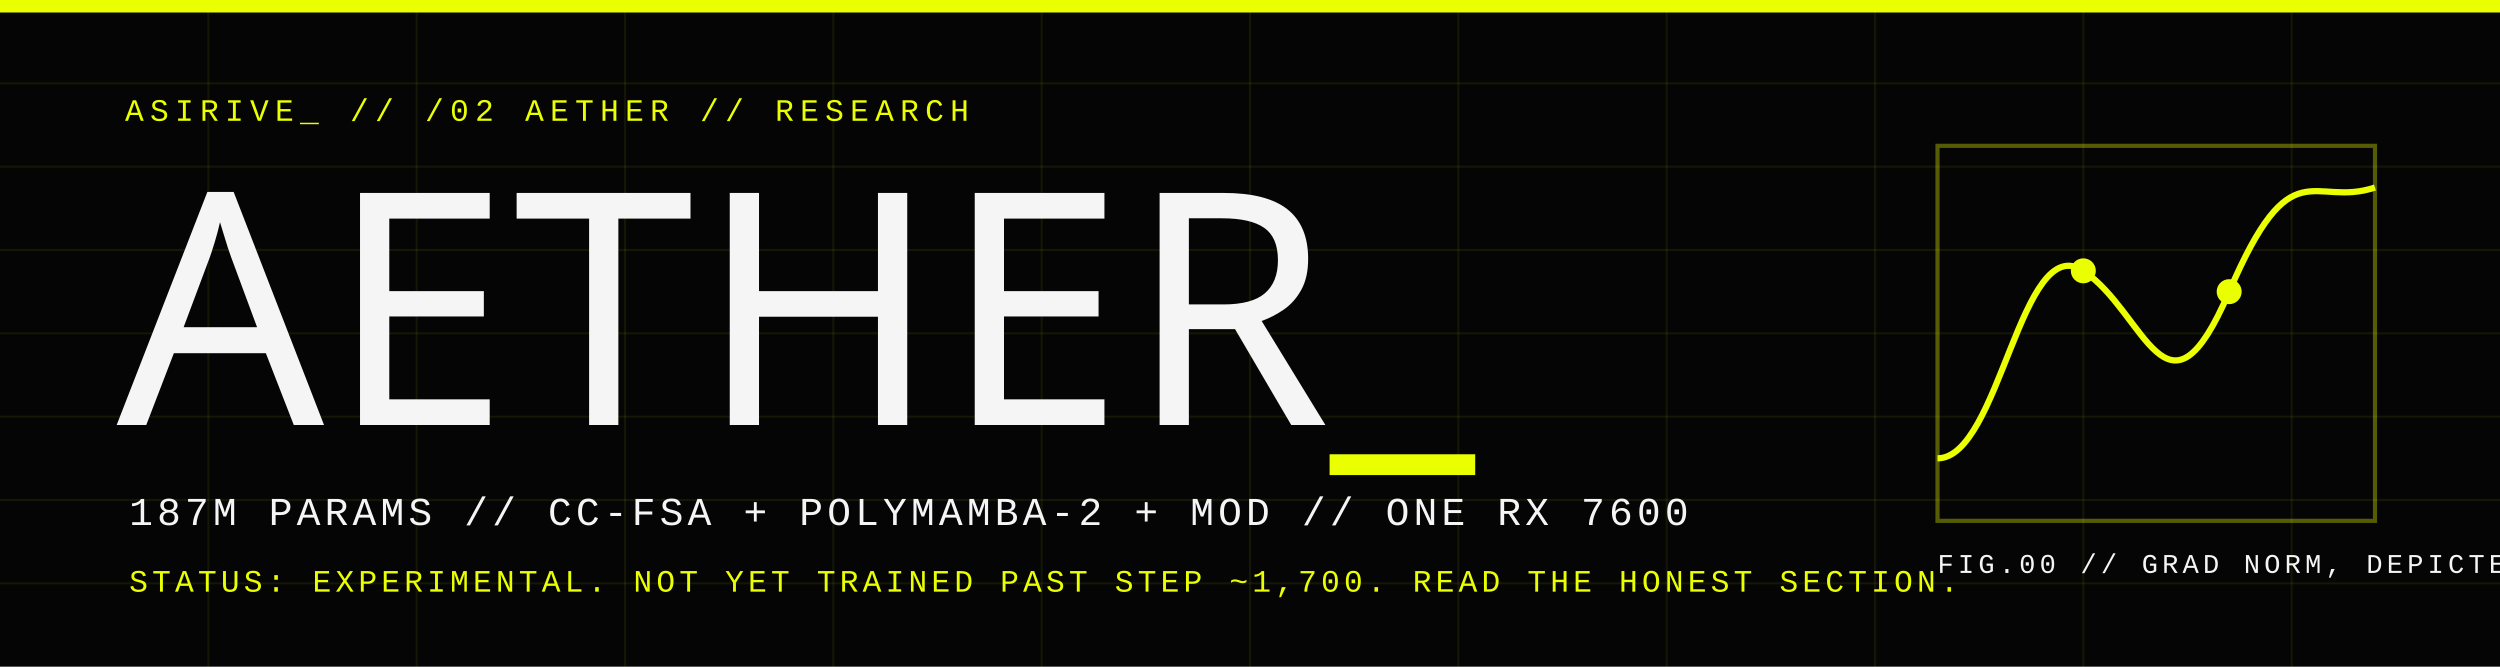
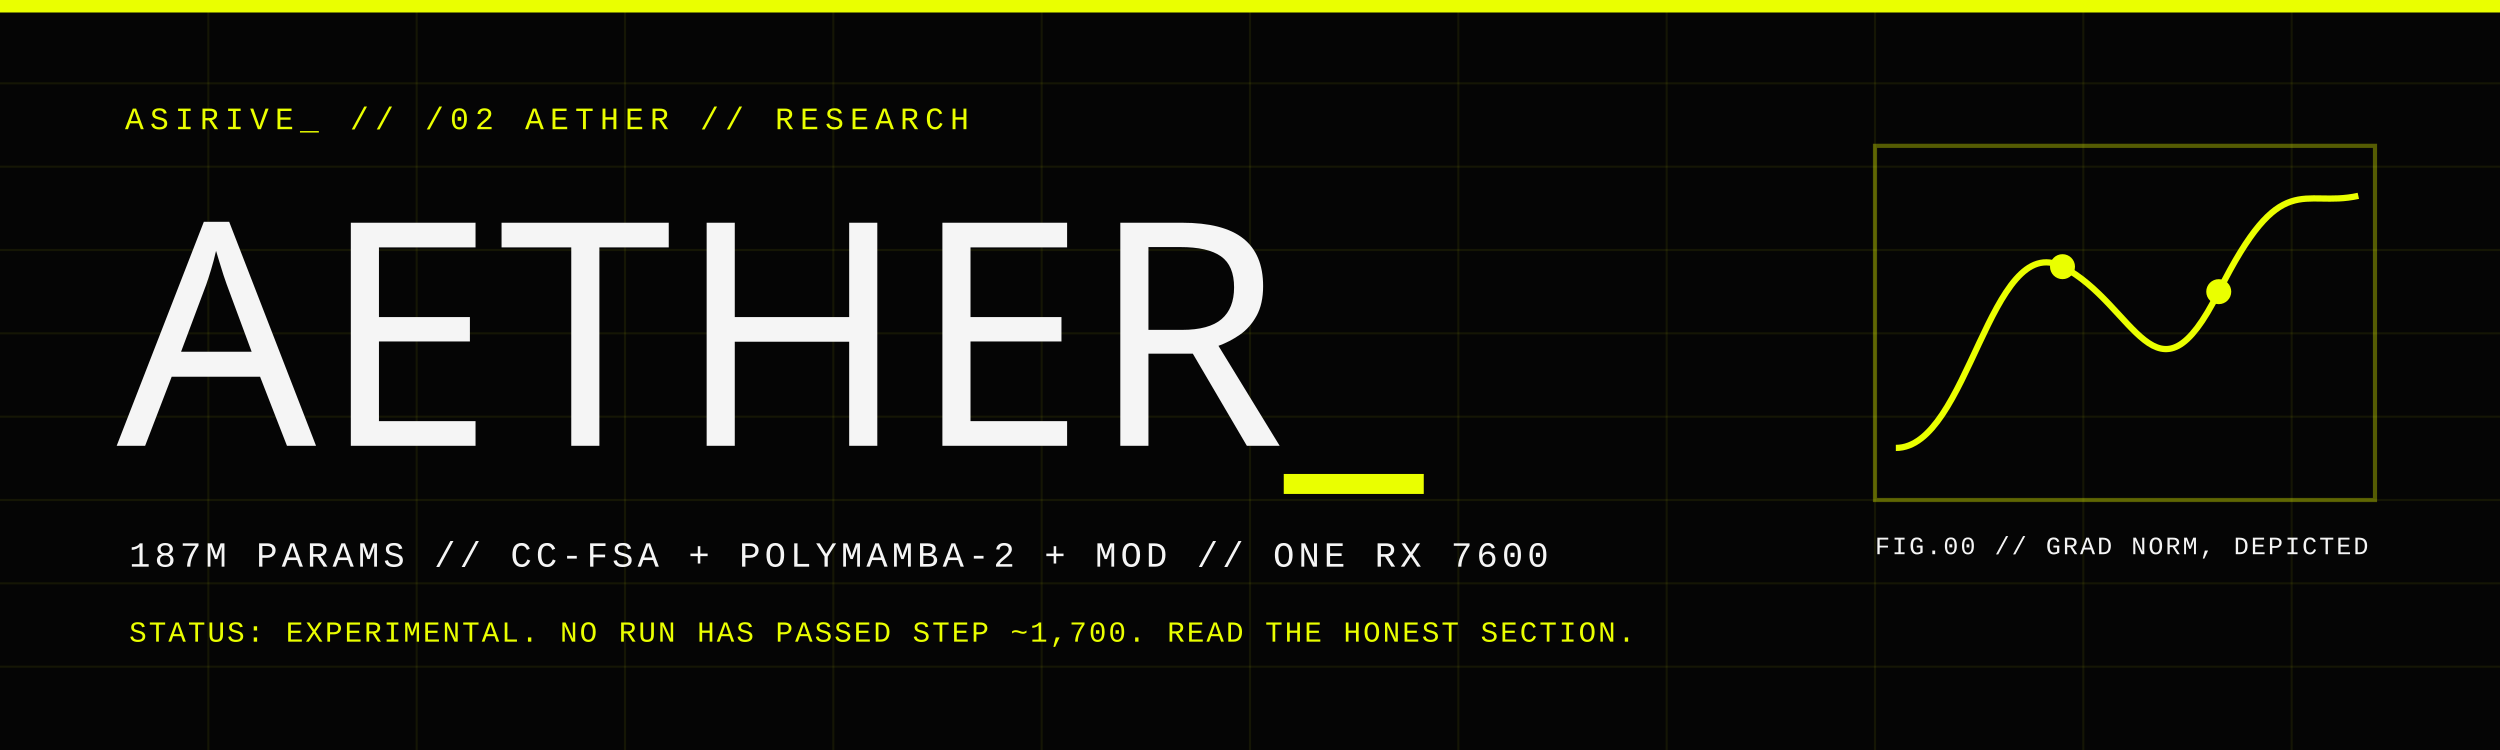
- <svg xmlns="http://www.w3.org/2000/svg" viewBox="0 0 1200 320" width="1200" height="320" role="img" aria-label="AETHER, an experimental 187M-parameter language model, by Asirive">
-   <rect width="1200" height="320" fill="#050505" />
+ <svg xmlns="http://www.w3.org/2000/svg" viewBox="0 0 1200 360" width="1200" height="360" role="img" aria-label="AETHER, an experimental 187M-parameter language model, by Asirive">
+   <rect width="1200" height="360" fill="#050505" />
  <g stroke="#EAFF00" stroke-opacity="0.07" stroke-width="1">
-     <path d="M0 40H1200M0 80H1200M0 120H1200M0 160H1200M0 200H1200M0 240H1200M0 280H1200" />
-     <path d="M100 0V320M200 0V320M300 0V320M400 0V320M500 0V320M600 0V320M700 0V320M800 0V320M900 0V320M1000 0V320M1100 0V320" />
+     <path d="M0 40H1200M0 80H1200M0 120H1200M0 160H1200M0 200H1200M0 240H1200M0 280H1200M0 320H1200" />
+     <path d="M100 0V360M200 0V360M300 0V360M400 0V360M500 0V360M600 0V360M700 0V360M800 0V360M900 0V360M1000 0V360M1100 0V360" />
  </g>
  <rect x="0" y="0" width="1200" height="6" fill="#EAFF00" />
-   <text x="60" y="58" font-family="'Courier New',monospace" font-size="15" letter-spacing="3" fill="#EAFF00">ASIRIVE_ // /02 AETHER // RESEARCH</text>
-   <text x="56" y="204" font-family="Anton,Impact,'Arial Narrow',sans-serif" font-size="156" fill="#F5F5F5" letter-spacing="2">AETHER<tspan fill="#EAFF00">_</tspan>
+   <text x="60" y="62" font-family="'Courier New',monospace" font-size="15" letter-spacing="3" fill="#EAFF00">ASIRIVE_ // /02 AETHER // RESEARCH</text>
+   <text x="56" y="214" font-family="Anton,Impact,'Arial Narrow',sans-serif" font-size="150" fill="#F5F5F5" letter-spacing="2">AETHER<tspan fill="#EAFF00">_</tspan>
  </text>
-   <text x="62" y="252" font-family="'Courier New',monospace" font-size="19" letter-spacing="2" fill="#F5F5F5">187M PARAMS // CC-FSA + POLYMAMBA-2 + MOD // ONE RX 7600</text>
-   <text x="62" y="284" font-family="'Courier New',monospace" font-size="15" letter-spacing="2" fill="#EAFF00">STATUS: EXPERIMENTAL. NOT YET TRAINED PAST STEP ~1,700. READ THE HONEST SECTION.</text>
-   <g transform="translate(930 70)" fill="none" stroke="#EAFF00" stroke-width="2">
-     <rect x="0" y="0" width="210" height="180" stroke-opacity="0.35" />
-     <path d="M0 150 C 30 150, 40 40, 70 60 S 110 140, 140 70 S 180 30, 210 20" stroke-width="3" />
-     <circle cx="70" cy="60" r="5" fill="#EAFF00" />
-     <circle cx="140" cy="70" r="5" fill="#EAFF00" />
-     <text x="0" y="205" font-family="'Courier New',monospace" font-size="13" fill="#F5F5F5" stroke="none" letter-spacing="2">FIG.00 // GRAD NORM, DEPICTED</text>
+   <text x="62" y="272" font-family="'Courier New',monospace" font-size="17" letter-spacing="2" fill="#F5F5F5">187M PARAMS // CC-FSA + POLYMAMBA-2 + MOD // ONE RX 7600</text>
+   <text x="62" y="308" font-family="'Courier New',monospace" font-size="14" letter-spacing="1" fill="#EAFF00">STATUS: EXPERIMENTAL. NO RUN HAS PASSED STEP ~1,700. READ THE HONEST SECTION.</text>
+   <g transform="translate(900 70)" fill="none" stroke="#EAFF00" stroke-width="2">
+     <rect x="0" y="0" width="240" height="170" stroke-opacity="0.35" />
+     <path d="M10 145 C 45 145, 55 40, 90 58 S 135 130, 165 70 S 205 30, 232 24" stroke-width="3" />
+     <circle cx="90" cy="58" r="5" fill="#EAFF00" />
+     <circle cx="165" cy="70" r="5" fill="#EAFF00" />
+     <text x="0" y="196" font-family="'Courier New',monospace" font-size="12" fill="#F5F5F5" stroke="none" letter-spacing="1">FIG.00 // GRAD NORM, DEPICTED</text>
  </g>
</svg>
